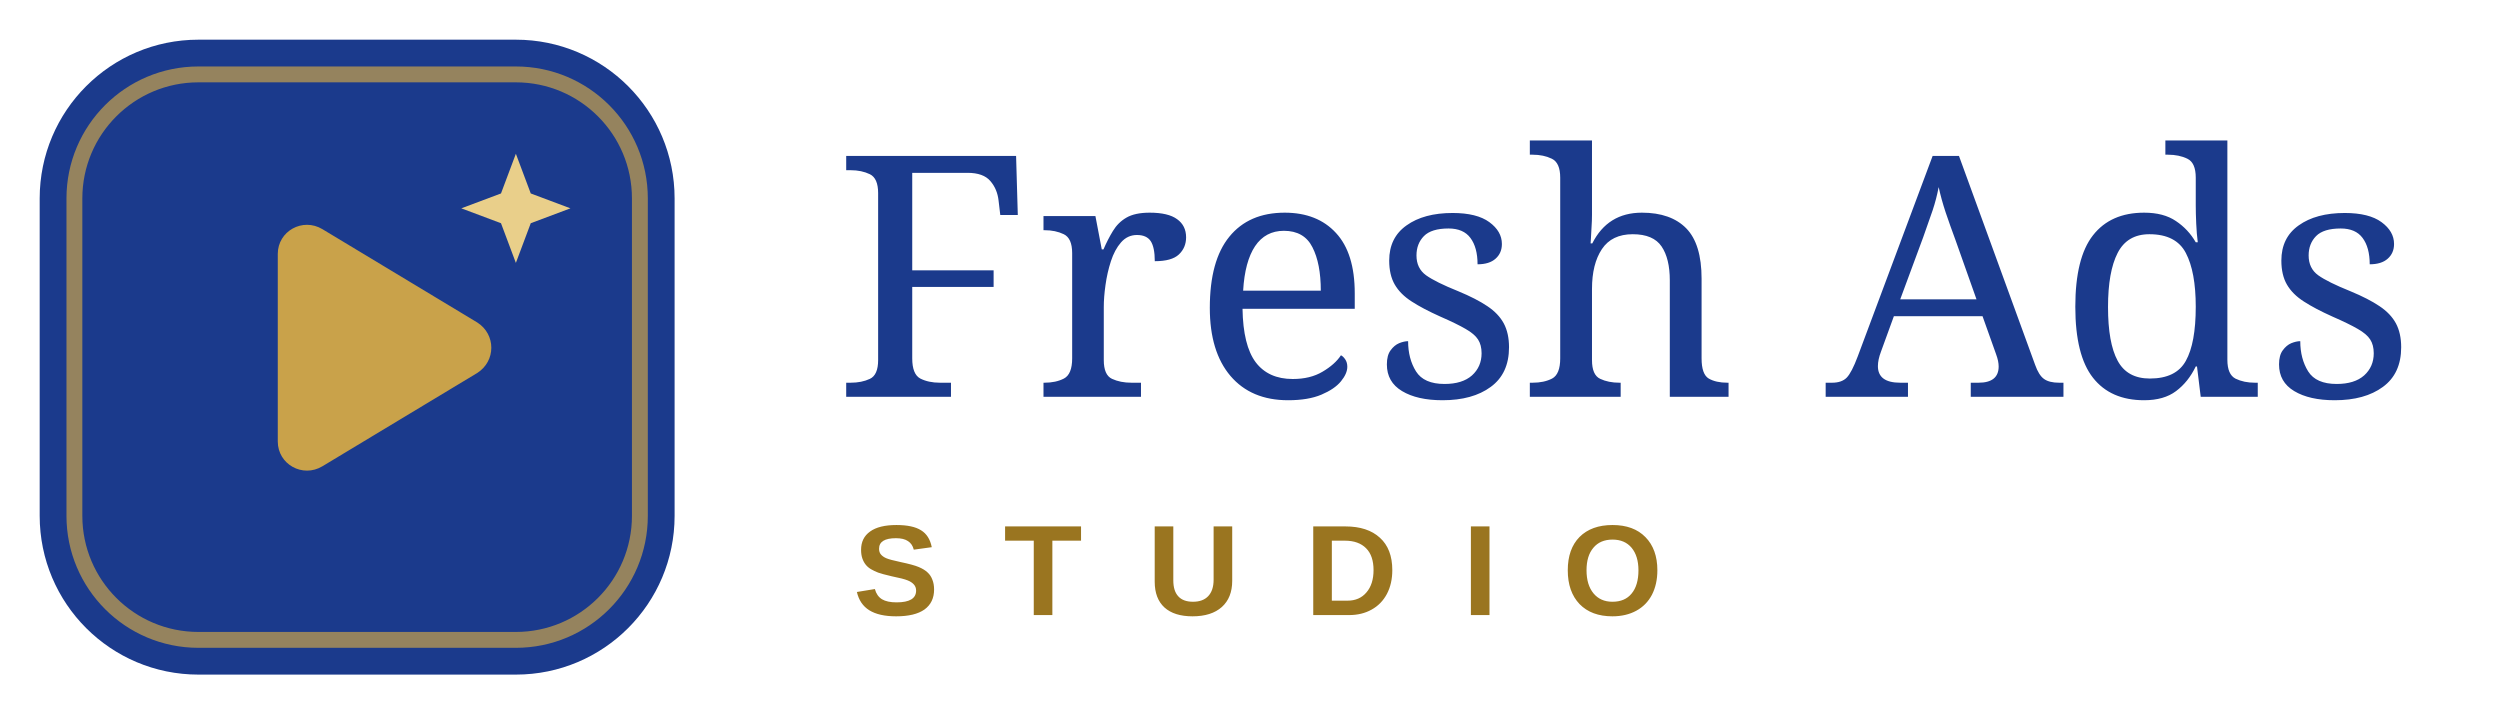
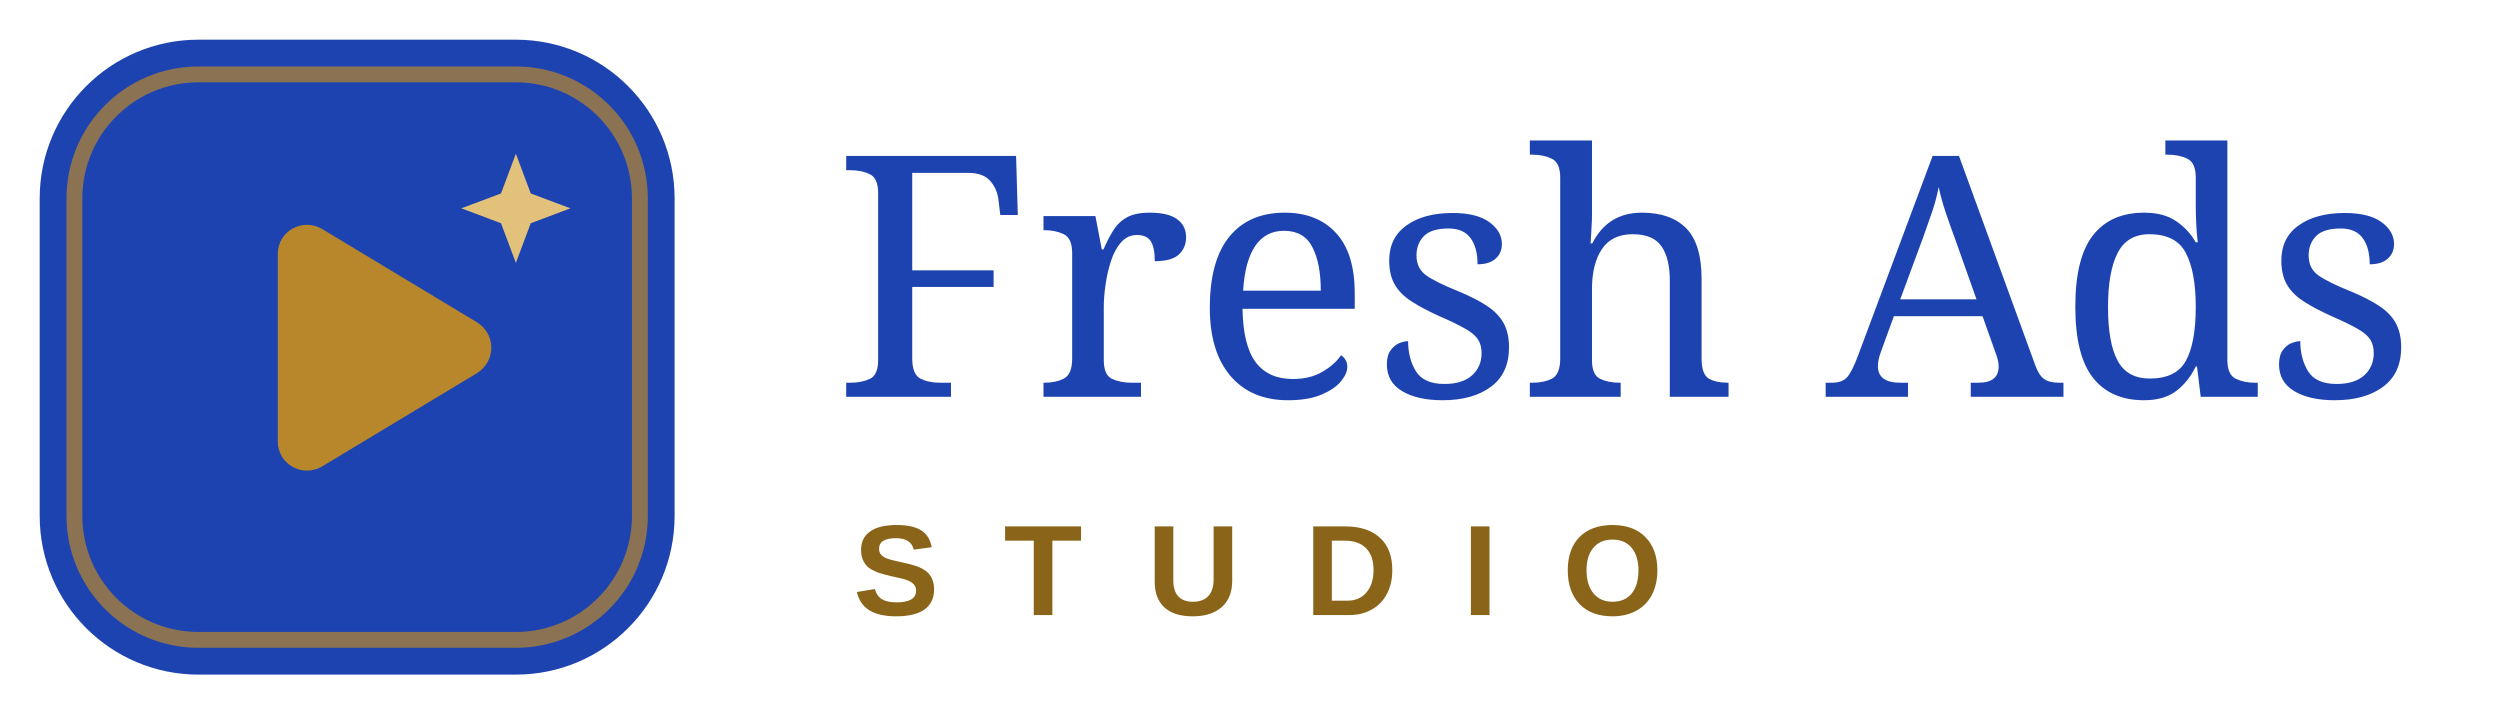
<svg xmlns="http://www.w3.org/2000/svg" viewBox="0 0 252 72">
  <g transform="translate(4 4)">
-     <rect width="64" height="64" rx="16" fill="#1b3a8c" />
-     <rect x="3.5" y="3.5" width="57" height="57" rx="12.5" fill="none" stroke="#c9a24a" stroke-width="1.6" opacity=".7" />
-     <path d="M24 21.6c0-2.3 2.5-3.7 4.5-2.5l15.6 9.4c1.9 1.2 1.9 3.9 0 5.1l-15.6 9.4c-2 1.2-4.5-.2-4.5-2.5z" fill="#c9a24a" />
-     <path d="M48 11.5l1.5 4 4 1.5-4 1.5-1.5 4-1.5-4-4-1.5 4-1.5z" fill="#e9cf8a" />
+     <rect width="64" height="64" rx="16" fill="#1d43b0" />
+     <rect x="3.5" y="3.5" width="57" height="57" rx="12.5" fill="none" stroke="#b8862b" stroke-width="1.6" opacity=".7" />
+     <path d="M24 21.6c0-2.3 2.5-3.7 4.5-2.5l15.6 9.4c1.9 1.2 1.9 3.9 0 5.1l-15.6 9.4c-2 1.2-4.5-.2-4.5-2.5z" fill="#b8862b" />
+     <path d="M48 11.5l1.5 4 4 1.5-4 1.5-1.5 4-1.5-4-4-1.5 4-1.5z" fill="#e2c27a" />
  </g>
-   <text x="84" y="40" font-family="'DM Serif Display', Georgia, serif" font-size="34" fill="#1b3a8c">Fresh Ads</text>
-   <text x="86" y="62" font-family="Nunito, 'Segoe UI', Arial, sans-serif" font-size="13" font-weight="800" letter-spacing="6.5" fill="#9a7520">STUDIO</text>
+   <text x="84" y="40" font-family="'DM Serif Display', Georgia, serif" font-size="34" fill="#1d43b0">Fresh Ads</text>
+   <text x="86" y="62" font-family="Nunito, 'Segoe UI', Arial, sans-serif" font-size="13" font-weight="800" letter-spacing="6.5" fill="#8a6418">STUDIO</text>
</svg>
